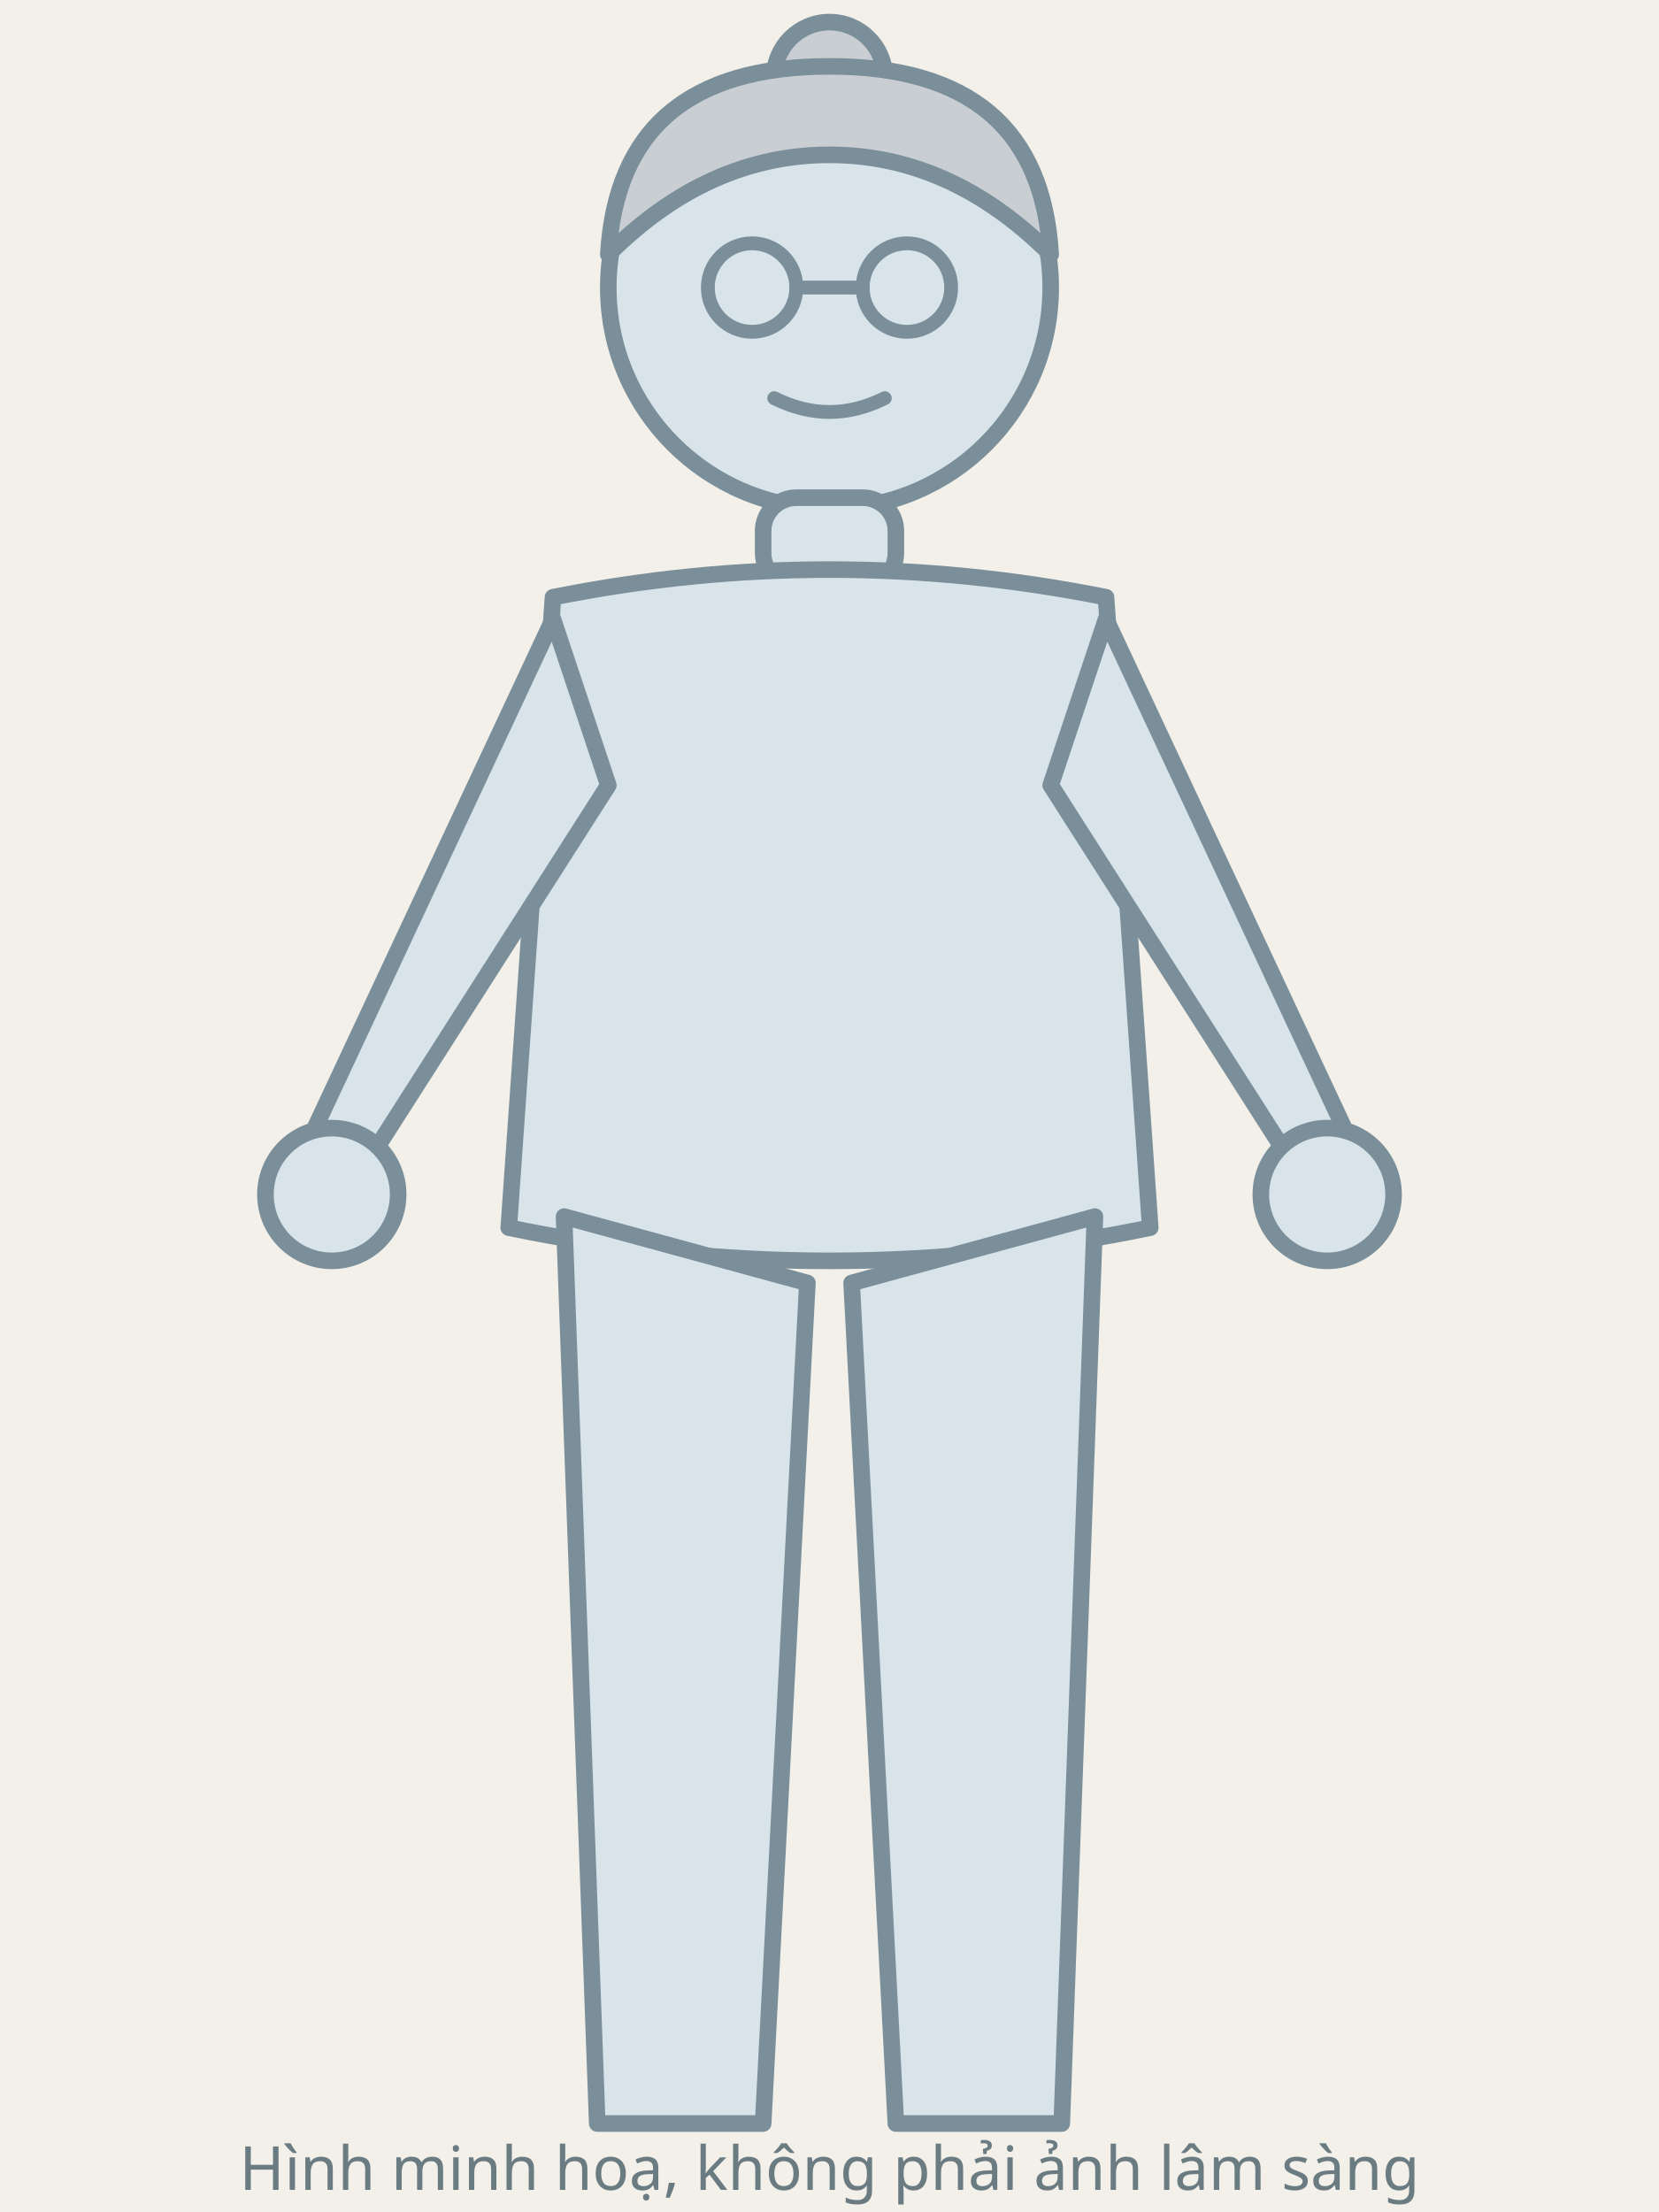
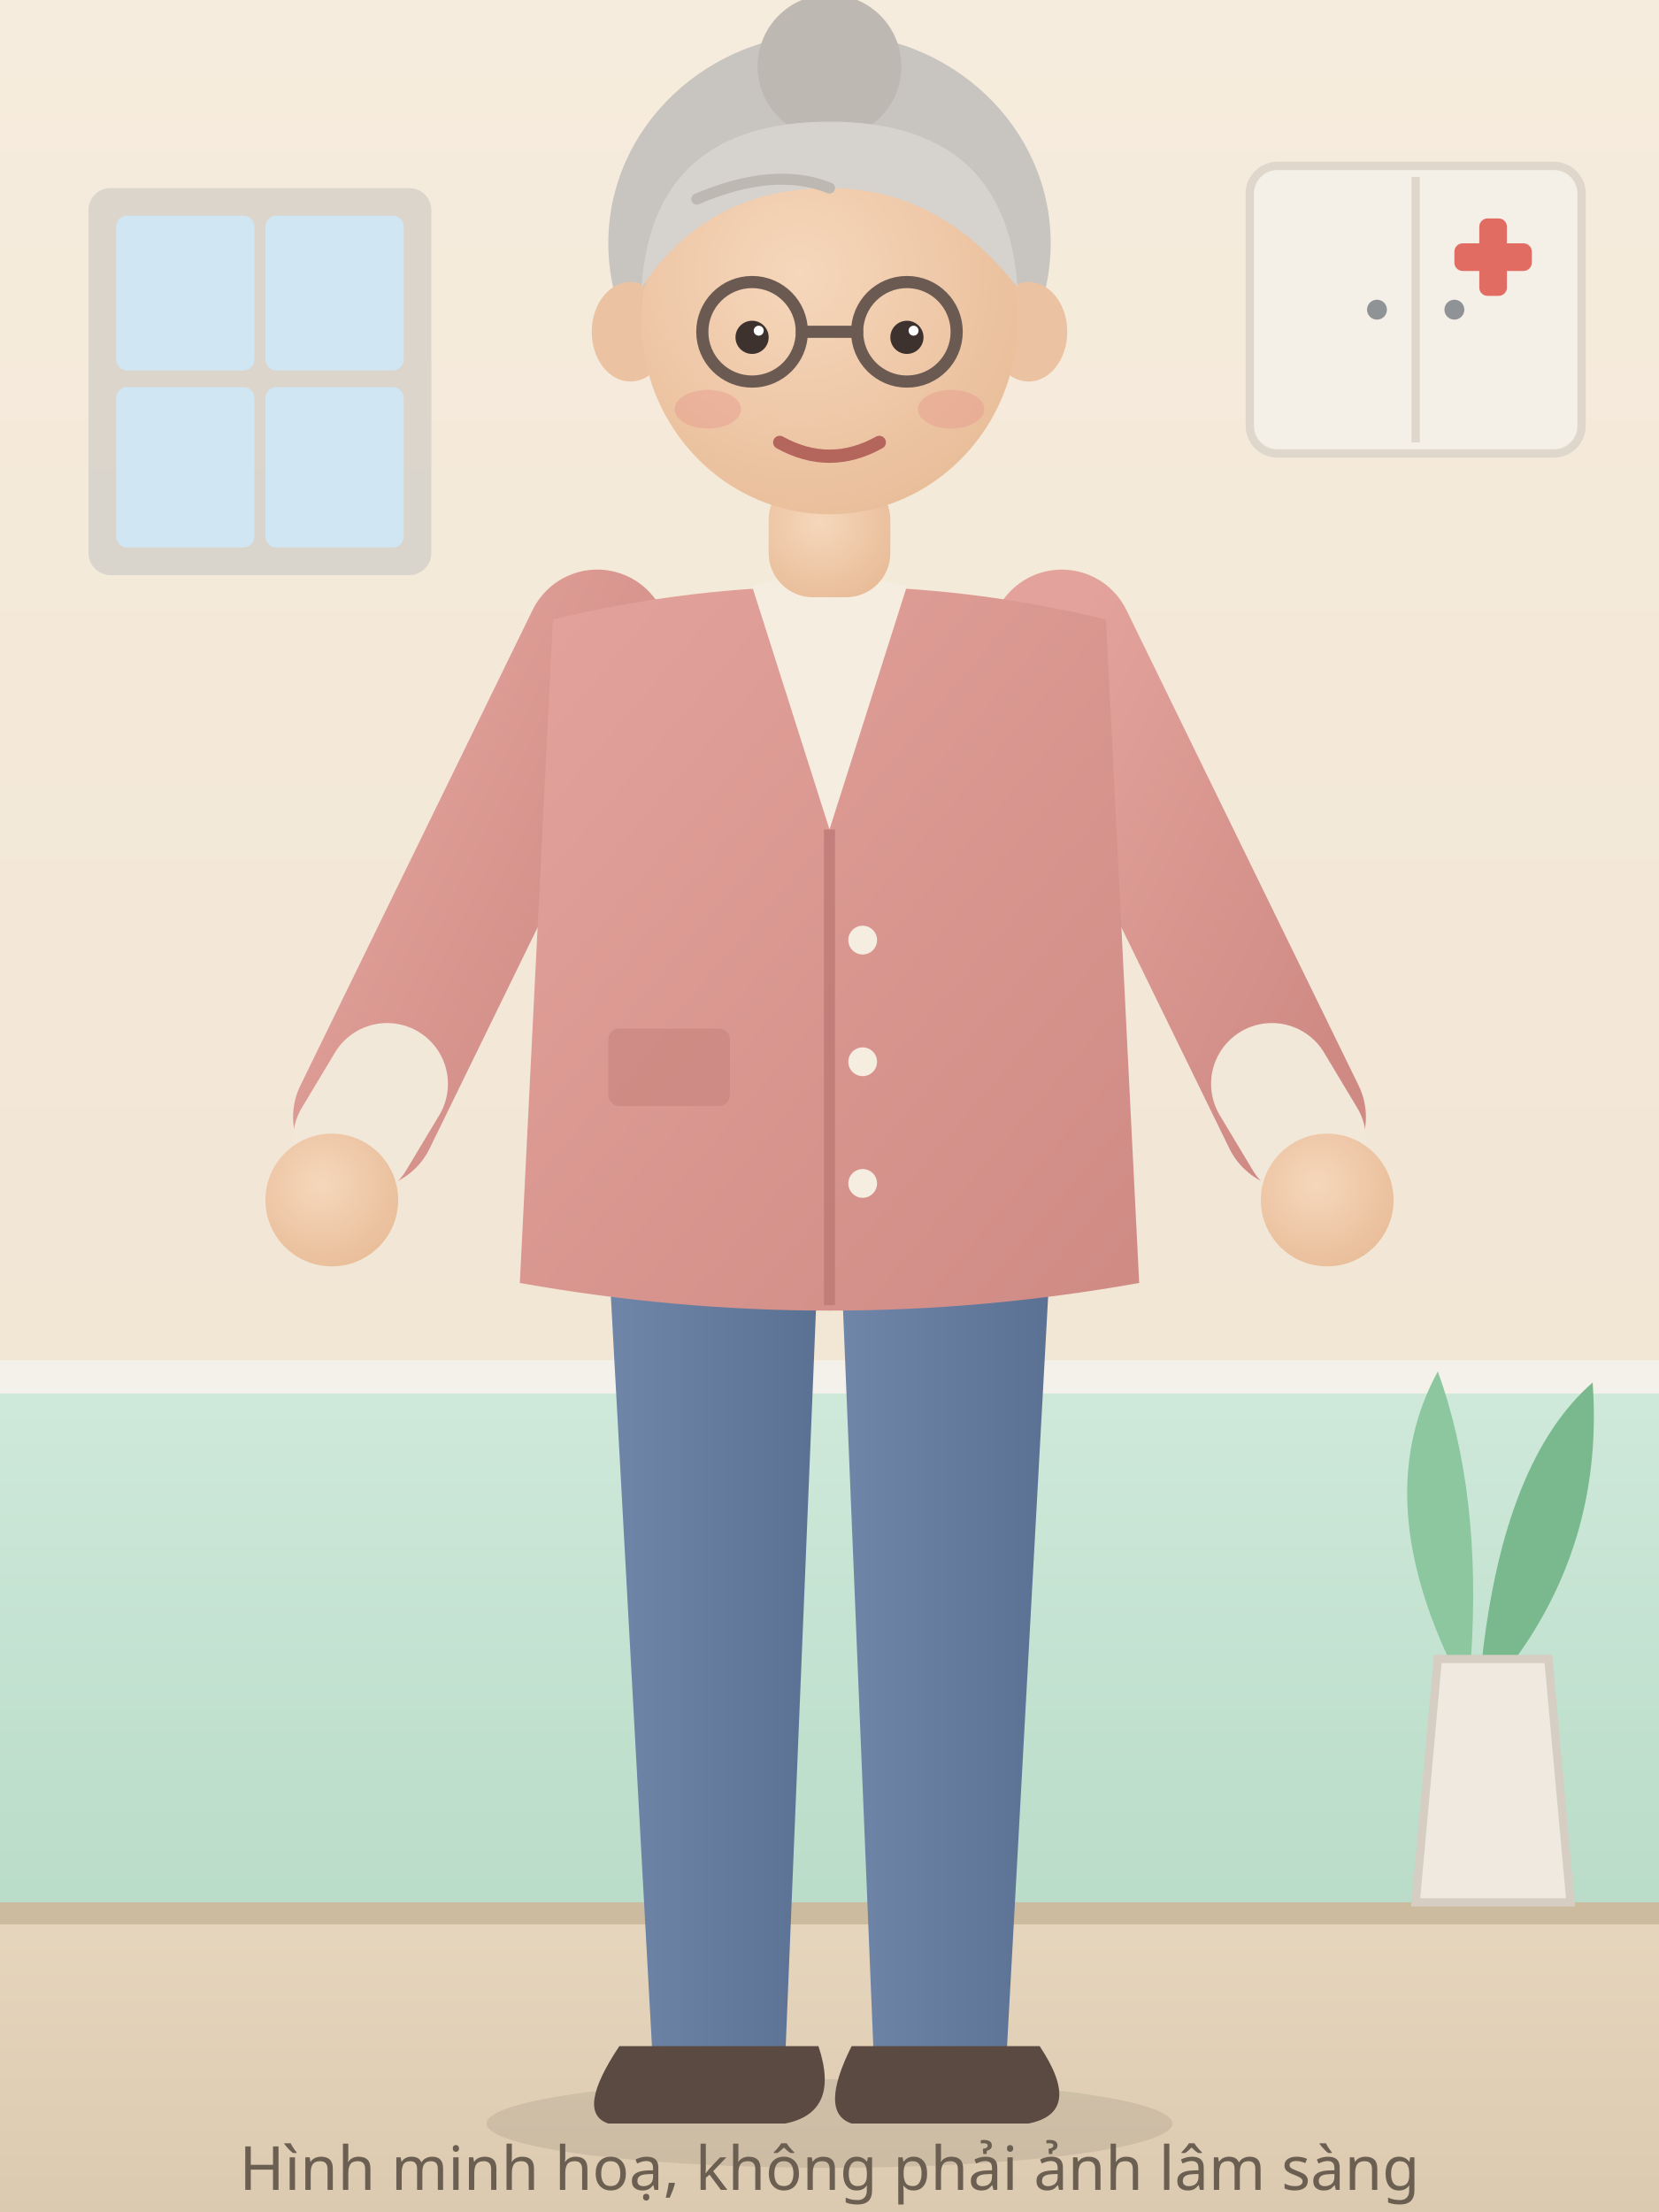
- <svg xmlns="http://www.w3.org/2000/svg" viewBox="0 0 300 400" role="img" aria-label="Hình minh hoạ giản lược một người phụ nữ lớn tuổi để chọn vùng khám">
-   <rect width="300" height="400" fill="#f3f0ea" />
-   <g fill="#d9e4ea" stroke="#7a8f9a" stroke-width="3" stroke-linejoin="round">
-     <circle cx="150" cy="52" r="40" />
-     <rect x="138" y="90" width="24" height="16" rx="6" />
-     <path d="M100 108 Q150 98 200 108 L208 222 Q150 234 92 222 Z" />
-     <path d="M100 112 L56 206 L64 214 L110 142 Z" />
-     <path d="M200 112 L244 206 L236 214 L190 142 Z" />
-     <circle cx="60" cy="216" r="12" />
-     <circle cx="240" cy="216" r="12" />
-     <path d="M102 220 L108 384 L138 384 L146 232 Z" />
-     <path d="M198 220 L192 384 L162 384 L154 232 Z" />
+ <svg xmlns="http://www.w3.org/2000/svg" viewBox="0 0 300 400" role="img" aria-label="Hình minh hoạ giản lược một người phụ nữ lớn tuổi đứng trong phòng khám để chọn vùng khám">
+   <defs>
+     <linearGradient id="wall" x1="0" y1="0" x2="0" y2="1">
+       <stop offset="0" stop-color="#f6ecdd" />
+       <stop offset="1" stop-color="#efe3d0" />
+     </linearGradient>
+     <linearGradient id="wainscot" x1="0" y1="0" x2="0" y2="1">
+       <stop offset="0" stop-color="#cfe9da" />
+       <stop offset="1" stop-color="#b9dcc8" />
+     </linearGradient>
+     <linearGradient id="floor" x1="0" y1="0" x2="0" y2="1">
+       <stop offset="0" stop-color="#e6d6bd" />
+       <stop offset="1" stop-color="#dccab0" />
+     </linearGradient>
+     <linearGradient id="cardigan" x1="0" y1="0" x2="1" y2="1">
+       <stop offset="0" stop-color="#e3a39c" />
+       <stop offset="1" stop-color="#cf8a84" />
+     </linearGradient>
+     <linearGradient id="trousers" x1="0" y1="0" x2="1" y2="0">
+       <stop offset="0" stop-color="#6f86a8" />
+       <stop offset="1" stop-color="#5b7194" />
+     </linearGradient>
+     <radialGradient id="skin" cx="0.42" cy="0.38" r="0.7">
+       <stop offset="0" stop-color="#f6d7bb" />
+       <stop offset="1" stop-color="#e8bc98" />
+     </radialGradient>
+   </defs>
+   <rect width="300" height="400" fill="url(#wall)" />
+   <rect y="250" width="300" height="96" fill="url(#wainscot)" />
+   <rect y="246" width="300" height="6" fill="#f4f1ea" />
+   <rect y="346" width="300" height="54" fill="url(#floor)" />
+   <rect y="344" width="300" height="4" fill="#cdbb9f" />
+   <g opacity="0.95">
+     <rect x="16" y="34" width="62" height="70" rx="4" fill="#d9d4cc" />
+     <rect x="21" y="39" width="25" height="28" rx="2" fill="#cfe6f4" />
+     <rect x="48" y="39" width="25" height="28" rx="2" fill="#cfe6f4" />
+     <rect x="21" y="70" width="25" height="29" rx="2" fill="#cfe6f4" />
+     <rect x="48" y="70" width="25" height="29" rx="2" fill="#cfe6f4" />
+     <rect x="226" y="30" width="60" height="52" rx="5" fill="#f3efe8" stroke="#ddd6cb" stroke-width="1.5" />
+     <line x1="256" y1="32" x2="256" y2="80" stroke="#ddd6cb" stroke-width="1.5" />
+     <rect x="263" y="44" width="14" height="5" rx="1.5" fill="#e0675c" />
+     <rect x="267.5" y="39.5" width="5" height="14" rx="1.5" fill="#e0675c" />
+     <circle cx="249" cy="56" r="1.8" fill="#8a8f93" />
+     <circle cx="263" cy="56" r="1.8" fill="#8a8f93" />
  </g>
-   <g fill="#c9ced2" stroke="#7a8f9a" stroke-width="3" stroke-linejoin="round">
-     <circle cx="150" cy="14" r="10" />
-     <path d="M110 46 Q112 12 150 12 Q188 12 190 46 Q172 28 150 28 Q128 28 110 46 Z" />
+   <g>
+     <path d="M262 300 q-14 -30 -2 -52 q8 22 6 52z" fill="#8cc79f" />
+     <path d="M268 300 q4 -36 20 -50 q2 28 -14 50z" fill="#79b98d" />
+     <path d="M256 344 h28 l-4 -44 h-20z" fill="#efe9df" stroke="#d6cec2" stroke-width="1.5" />
  </g>
-   <g fill="none" stroke="#7a8f9a" stroke-width="2.5" stroke-linecap="round">
-     <circle cx="136" cy="52" r="8" />
-     <circle cx="164" cy="52" r="8" />
-     <path d="M144 52 h12" />
-     <path d="M140 72 Q150 77 160 72" />
+   <ellipse cx="150" cy="384" rx="62" ry="8" fill="#000" opacity="0.08" />
+   <path d="M110 226 h38 l-6 146 h-24 z" fill="url(#trousers)" />
+   <path d="M152 226 h38 l-8 146 h-24 z" fill="url(#trousers)" />
+   <path d="M112 370 h36 q4 12 -6 14 h-32 q-6 -2 2 -14z" fill="#5a4a42" />
+   <path d="M154 370 h34 q8 12 -2 14 h-32 q-6 -2 0 -14z" fill="#5a4a42" />
+   <path d="M108 116 L66 202" stroke="url(#cardigan)" stroke-width="26" stroke-linecap="round" />
+   <path d="M192 116 L234 202" stroke="url(#cardigan)" stroke-width="26" stroke-linecap="round" />
+   <path d="M70 196 L64 206" stroke="#f1e8da" stroke-width="22" stroke-linecap="round" />
+   <path d="M230 196 L236 206" stroke="#f1e8da" stroke-width="22" stroke-linecap="round" />
+   <circle cx="60" cy="217" r="12" fill="url(#skin)" />
+   <circle cx="240" cy="217" r="12" fill="url(#skin)" />
+   <path d="M100 112 Q150 100 200 112 L206 232 Q150 242 94 232 Z" fill="url(#cardigan)" />
+   <path d="M136 106 L150 150 L164 106 Q150 102 136 106 Z" fill="#f4ede0" />
+   <path d="M150 150 L150 236" stroke="#b97571" stroke-width="2" opacity="0.7" />
+   <circle cx="156" cy="170" r="2.6" fill="#f4ede0" />
+   <circle cx="156" cy="192" r="2.6" fill="#f4ede0" />
+   <circle cx="156" cy="214" r="2.6" fill="#f4ede0" />
+   <rect x="110" y="186" width="22" height="14" rx="2" fill="#c47f7a" opacity="0.55" />
+   <rect x="139" y="86" width="22" height="22" rx="8" fill="url(#skin)" />
+   <ellipse cx="150" cy="44" rx="40" ry="38" fill="#c8c4bf" />
+   <circle cx="150" cy="12" r="13" fill="#bdb8b2" />
+   <ellipse cx="114" cy="60" rx="7" ry="9" fill="#ecc3a2" />
+   <ellipse cx="186" cy="60" rx="7" ry="9" fill="#ecc3a2" />
+   <ellipse cx="150" cy="58" rx="34" ry="35" fill="url(#skin)" />
+   <path d="M116 52 Q118 22 150 22 Q182 22 184 52 Q170 34 150 34 Q128 34 116 52 Z" fill="#d6d2cd" />
+   <path d="M126 36 Q140 30 150 34" stroke="#bdb8b2" stroke-width="2" fill="none" stroke-linecap="round" />
+   <g fill="none" stroke="#6b5a52" stroke-width="2.2" stroke-linecap="round">
+     <circle cx="136" cy="60" r="9" />
+     <circle cx="164" cy="60" r="9" />
+     <path d="M145 60 h10" />
  </g>
-   <text x="150" y="396" text-anchor="middle" font-family="sans-serif" font-size="11" fill="#6b7b82">Hình minh hoạ, không phải ảnh lâm sàng</text>
+   <circle cx="136" cy="61" r="3" fill="#3d322d" />
+   <circle cx="164" cy="61" r="3" fill="#3d322d" />
+   <circle cx="137.2" cy="59.8" r="0.9" fill="#fff" />
+   <circle cx="165.2" cy="59.8" r="0.9" fill="#fff" />
+   <ellipse cx="128" cy="74" rx="6" ry="3.5" fill="#e79a8f" opacity="0.45" />
+   <ellipse cx="172" cy="74" rx="6" ry="3.5" fill="#e79a8f" opacity="0.45" />
+   <path d="M141 80 Q150 85 159 80" stroke="#b4655c" stroke-width="2.4" fill="none" stroke-linecap="round" />
+   <text x="150" y="396" text-anchor="middle" font-family="sans-serif" font-size="11" fill="#6b5f52">Hình minh hoạ, không phải ảnh lâm sàng</text>
</svg>
